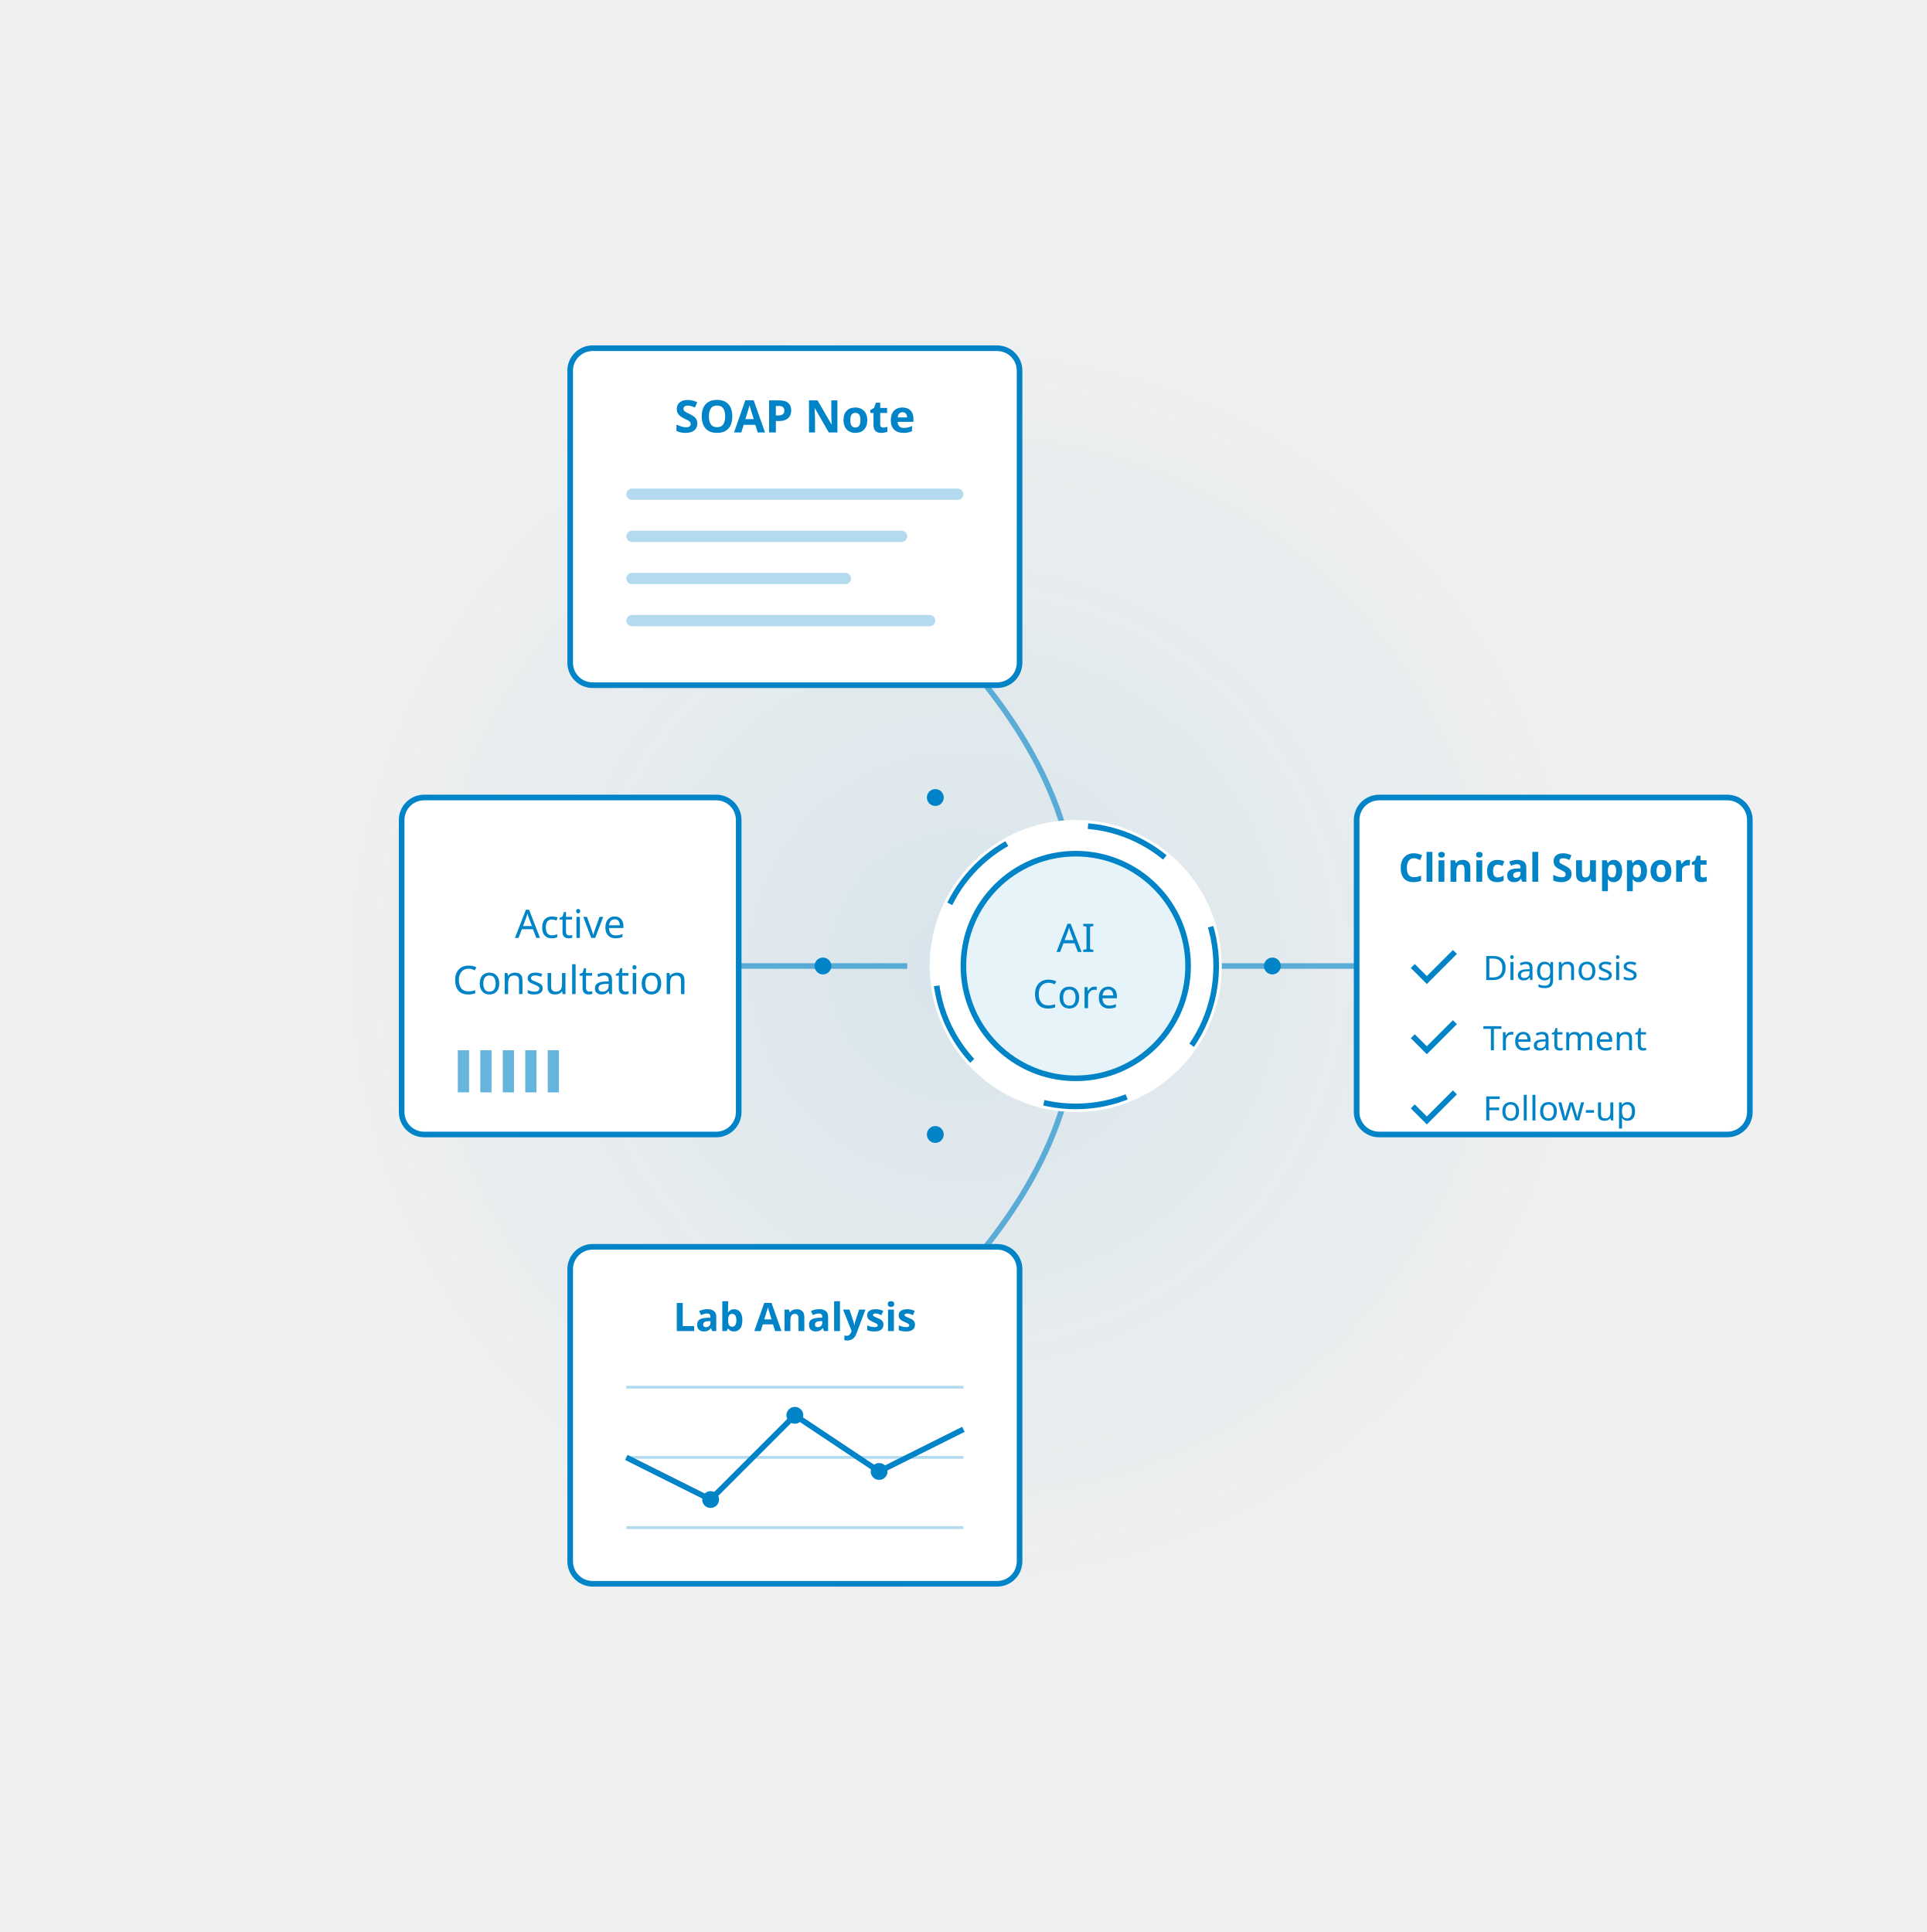
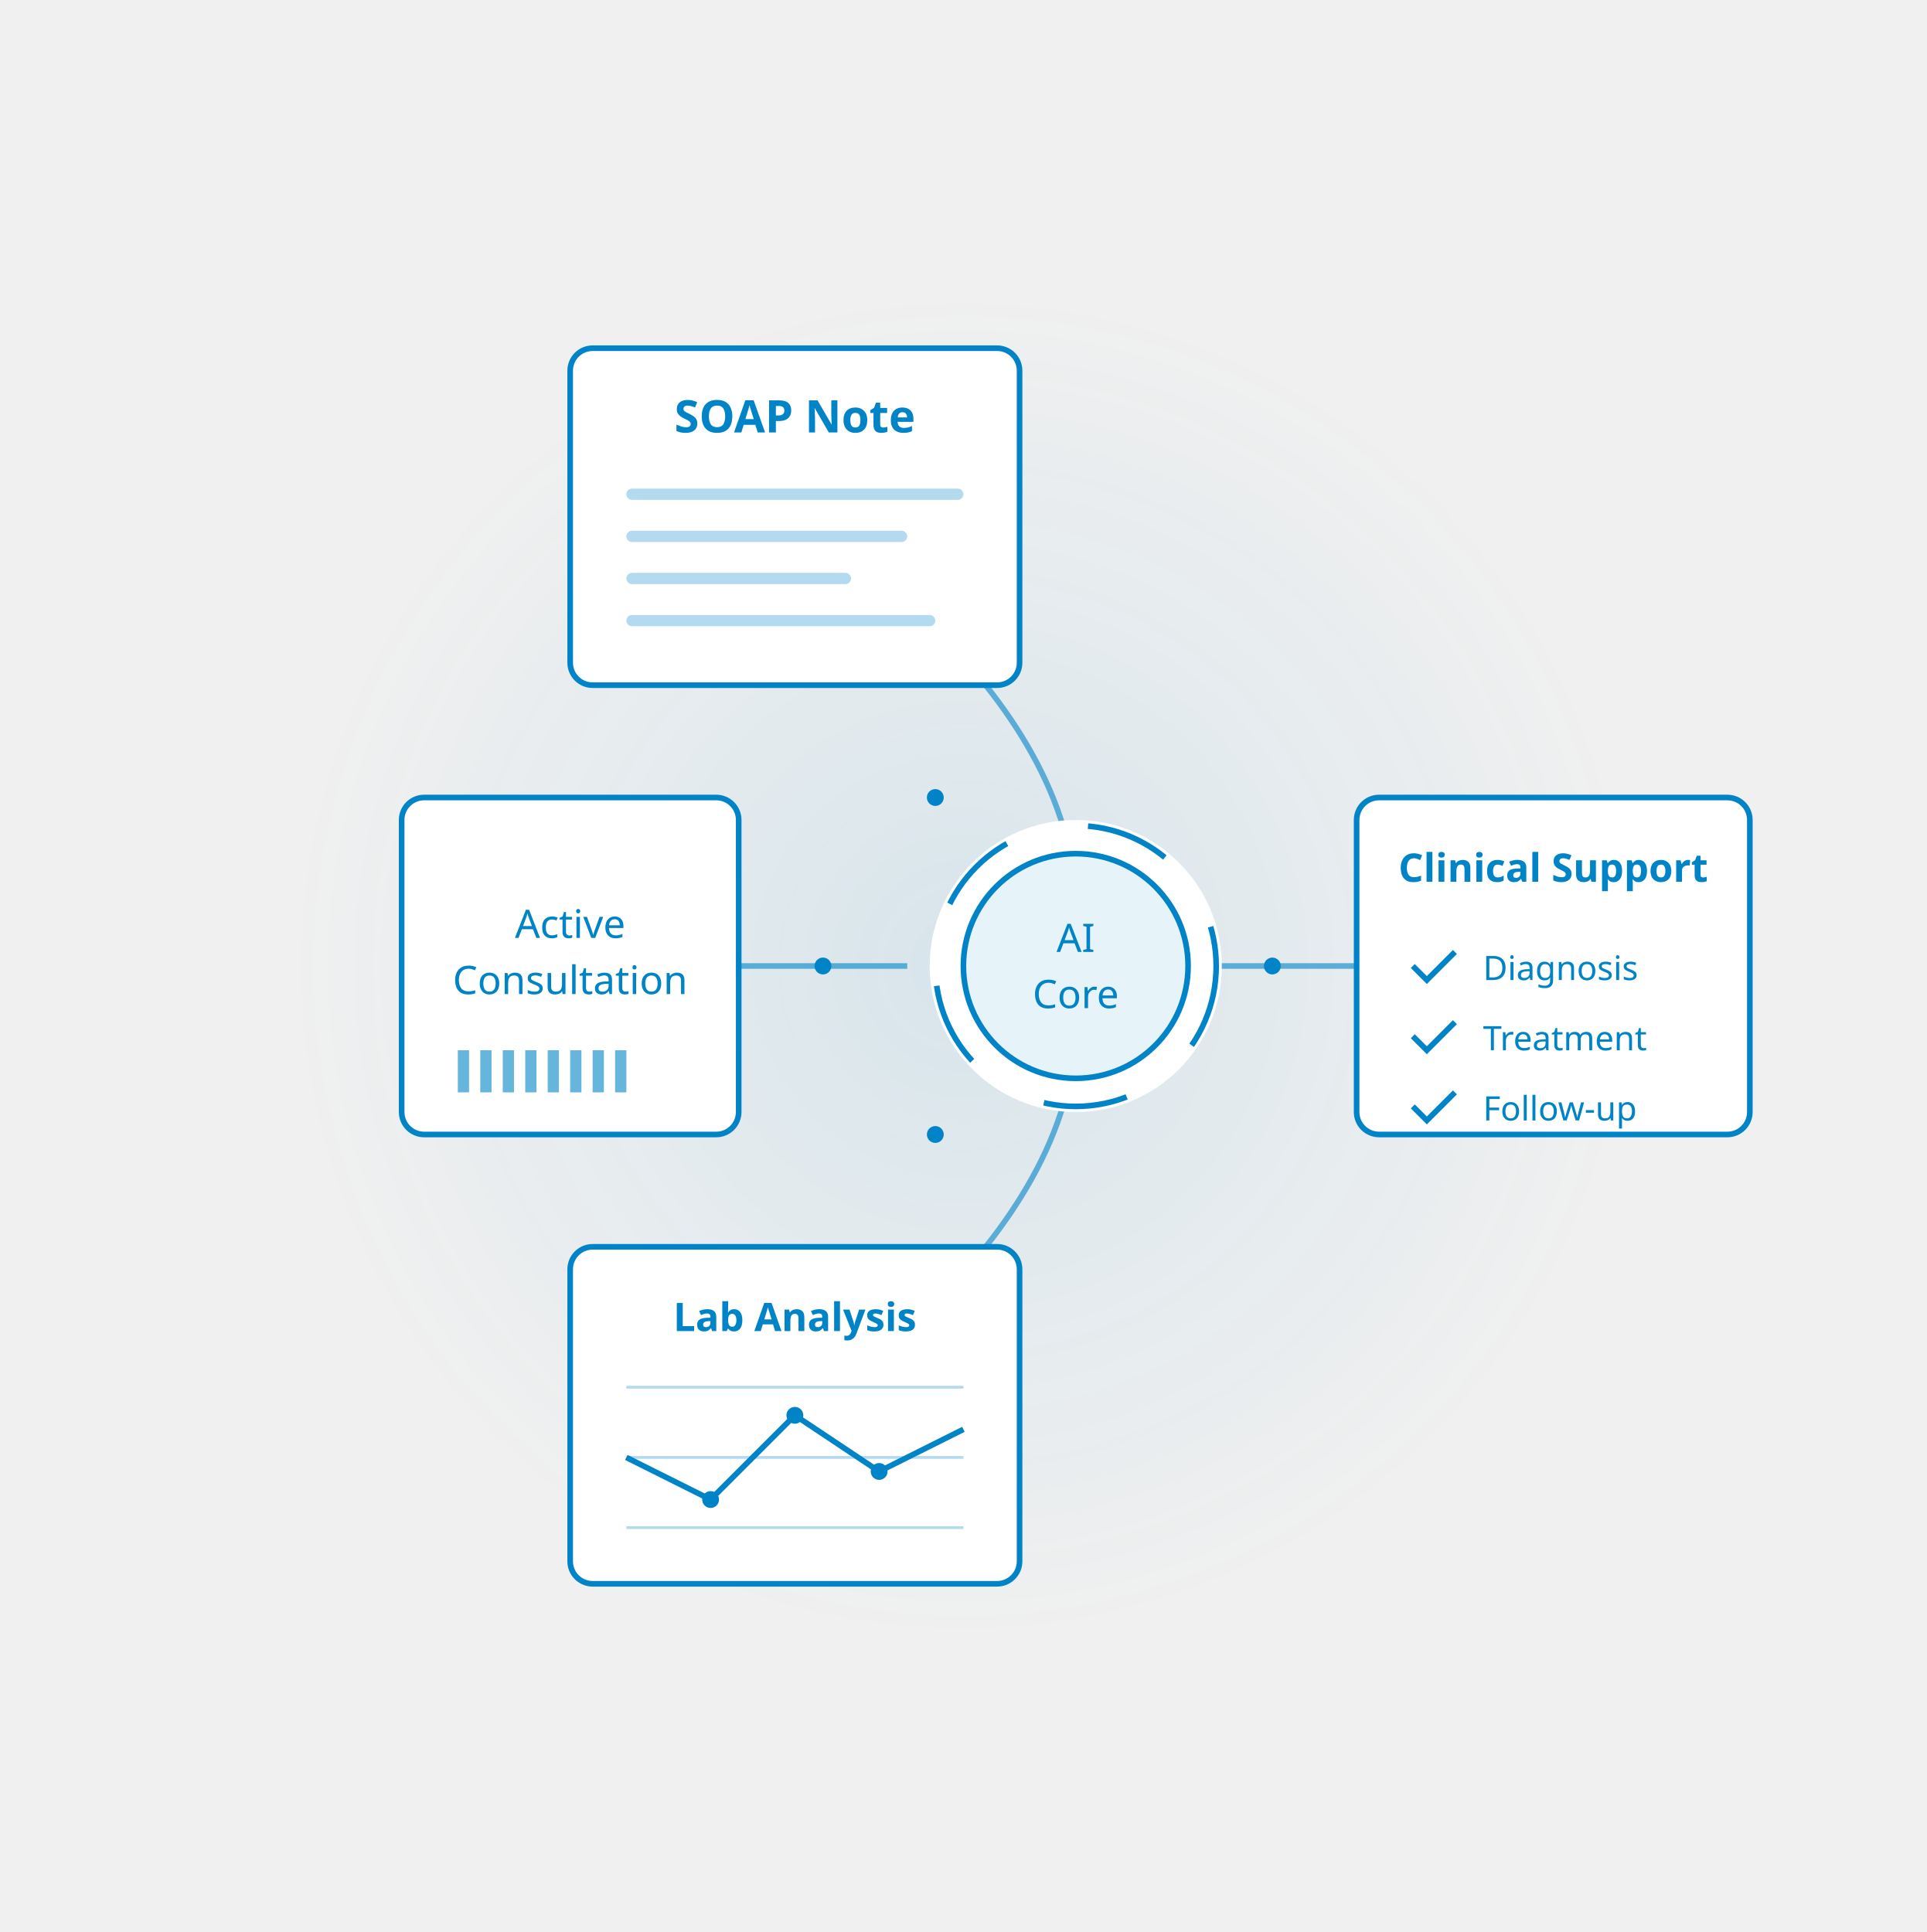
<svg xmlns="http://www.w3.org/2000/svg" width="686" height="688" viewBox="0 0 686 688" fill="none">
  <g clip-path="url(#clip0_101_2)">
    <circle cx="343" cy="344" r="240" fill="url(#blue-gradient)" fill-opacity="0.1" />
    <g stroke="#0084C7" stroke-width="2">
      <g opacity="0.6">
        <path d="M263 344 L323 344">
          <animate attributeName="stroke-dashoffset" values="20;0" dur="1s" repeatCount="indefinite" />
          <animate attributeName="stroke-dasharray" values="5,5" dur="1s" repeatCount="indefinite" />
        </path>
        <path d="M423 344 L483 344">
          <animate attributeName="stroke-dashoffset" values="20;0" dur="1s" repeatCount="indefinite" />
          <animate attributeName="stroke-dasharray" values="5,5" dur="1s" repeatCount="indefinite" />
        </path>
        <path d="M383 324 C383 244 283 184 283 184" style="mix-blend-mode: multiply;">
          <animate attributeName="stroke-dashoffset" values="20;0" dur="1s" repeatCount="indefinite" />
          <animate attributeName="stroke-dasharray" values="5,5" dur="1s" repeatCount="indefinite" />
        </path>
        <path d="M383 364 C383 444 283 504 283 504" style="mix-blend-mode: multiply;">
          <animate attributeName="stroke-dashoffset" values="0;20" dur="1s" repeatCount="indefinite" />
          <animate attributeName="stroke-dasharray" values="5,5" dur="1s" repeatCount="indefinite" />
        </path>
      </g>
    </g>
    <g>
      <circle cx="293" cy="344" r="3" fill="#0084C7">
        <animate attributeName="cx" values="263;323" dur="1s" repeatCount="indefinite" />
        <animate attributeName="opacity" values="0;1;0" dur="1s" repeatCount="indefinite" />
      </circle>
      <circle cx="333" cy="284" r="3" fill="#0084C7">
        <animate attributeName="cx" values="383;283" dur="2s" repeatCount="indefinite" />
        <animate attributeName="cy" values="324;184" dur="2s" repeatCount="indefinite" />
        <animate attributeName="opacity" values="0;1;0" dur="2s" repeatCount="indefinite" />
      </circle>
      <circle cx="453" cy="344" r="3" fill="#0084C7">
        <animate attributeName="cx" values="423;483" dur="1s" repeatCount="indefinite" />
        <animate attributeName="opacity" values="0;1;0" dur="1s" repeatCount="indefinite" />
      </circle>
      <circle cx="333" cy="404" r="3" fill="#0084C7">
        <animate attributeName="cx" values="283;383" dur="2s" repeatCount="indefinite" />
        <animate attributeName="cy" values="504;364" dur="2s" repeatCount="indefinite" />
        <animate attributeName="opacity" values="0;1;0" dur="2s" repeatCount="indefinite" />
      </circle>
    </g>
    <g transform="translate(203, 124)">
      <rect width="160" height="120" rx="8" fill="white" stroke="#0084C7" stroke-width="2" />
      <text x="80" y="30" text-anchor="middle" font-family="system-ui" font-size="16" fill="#0084C7" font-weight="bold">SOAP Note</text>
      <g transform="translate(20, 50)">
        <rect width="120" height="4" rx="2" fill="#0084C7" opacity="0.3">
          <animate attributeName="width" values="0;120" dur="2s" repeatCount="indefinite" />
        </rect>
        <rect y="15" width="100" height="4" rx="2" fill="#0084C7" opacity="0.3">
          <animate attributeName="width" values="0;100" dur="2s" begin="0.5s" repeatCount="indefinite" />
        </rect>
        <rect y="30" width="80" height="4" rx="2" fill="#0084C7" opacity="0.3">
          <animate attributeName="width" values="0;80" dur="2s" begin="1s" repeatCount="indefinite" />
        </rect>
        <rect y="45" width="110" height="4" rx="2" fill="#0084C7" opacity="0.3">
          <animate attributeName="width" values="0;110" dur="2s" begin="1.5s" repeatCount="indefinite" />
        </rect>
      </g>
    </g>
    <g transform="translate(483, 284)">
      <rect width="140" height="120" rx="8" fill="white" stroke="#0084C7" stroke-width="2" />
      <text x="70" y="30" text-anchor="middle" font-family="system-ui" font-size="14" fill="#0084C7" font-weight="bold">Clinical Support</text>
      <g transform="translate(20, 50)">
        <path d="M0 10 L5 15 L15 5" stroke="#0084C7" stroke-width="2" fill="none">
          <animate attributeName="stroke-dasharray" values="0,20;20,0" dur="1s" begin="0s" repeatCount="indefinite" />
        </path>
        <text x="25" y="15" font-family="system-ui" font-size="12" fill="#0084C7">Diagnosis</text>
        <path d="M0 35 L5 40 L15 30" stroke="#0084C7" stroke-width="2" fill="none">
          <animate attributeName="stroke-dasharray" values="0,20;20,0" dur="1s" begin="0.3s" repeatCount="indefinite" />
        </path>
        <text x="25" y="40" font-family="system-ui" font-size="12" fill="#0084C7">Treatment</text>
        <path d="M0 60 L5 65 L15 55" stroke="#0084C7" stroke-width="2" fill="none">
          <animate attributeName="stroke-dasharray" values="0,20;20,0" dur="1s" begin="0.6s" repeatCount="indefinite" />
        </path>
        <text x="25" y="65" font-family="system-ui" font-size="12" fill="#0084C7">Follow-up</text>
      </g>
    </g>
    <g transform="translate(203, 444)">
      <rect width="160" height="120" rx="8" fill="white" stroke="#0084C7" stroke-width="2" />
      <text x="80" y="30" text-anchor="middle" font-family="system-ui" font-size="14" fill="#0084C7" font-weight="bold">Lab Analysis</text>
      <g transform="translate(20, 50)">
        <line x1="0" y1="50" x2="120" y2="50" stroke="#0084C7" stroke-width="1" opacity="0.3" />
        <line x1="0" y1="25" x2="120" y2="25" stroke="#0084C7" stroke-width="1" opacity="0.3" />
        <line x1="0" y1="0" x2="120" y2="0" stroke="#0084C7" stroke-width="1" opacity="0.3" />
        <path d="M0 25 L30 40 L60 10 L90 30 L120 15" stroke="#0084C7" stroke-width="2" fill="none">
          <animate attributeName="stroke-dasharray" values="0,200;200,0" dur="2s" repeatCount="indefinite" />
        </path>
        <circle cx="30" cy="40" r="3" fill="#0084C7">
          <animate attributeName="r" values="0;3;0" dur="2s" begin="0.5s" repeatCount="indefinite" />
        </circle>
        <circle cx="60" cy="10" r="3" fill="#0084C7">
          <animate attributeName="r" values="0;3;0" dur="2s" begin="1s" repeatCount="indefinite" />
        </circle>
        <circle cx="90" cy="30" r="3" fill="#0084C7">
          <animate attributeName="r" values="0;3;0" dur="2s" begin="1.5s" repeatCount="indefinite" />
        </circle>
      </g>
    </g>
    <g transform="translate(143, 284)">
      <rect width="120" height="120" rx="8" fill="white" stroke="#0084C7" stroke-width="2" />
      <text x="60" y="50" text-anchor="middle" font-family="system-ui" font-size="14" fill="#0084C7">Active</text>
      <text x="60" y="70" text-anchor="middle" font-family="system-ui" font-size="14" fill="#0084C7">Consultation</text>
      <g transform="translate(20, 90)">
        <rect x="0" y="0" width="4" height="15" fill="#0084C7" opacity="0.6">
-           <animate attributeName="height" values="15;5;15" dur="1s" repeatCount="indefinite" />
+           <animate attributeName="height" values="8;20;8" dur="0.8s" repeatCount="indefinite" />
        </rect>
        <rect x="8" y="0" width="4" height="15" fill="#0084C7" opacity="0.6">
-           <animate attributeName="height" values="5;15;5" dur="1s" repeatCount="indefinite" />
+           <animate attributeName="height" values="20;8;20" dur="0.8s" begin="0.1s" repeatCount="indefinite" />
        </rect>
        <rect x="16" y="0" width="4" height="15" fill="#0084C7" opacity="0.6">
-           <animate attributeName="height" values="15;5;15" dur="1s" repeatCount="indefinite" />
+           <animate attributeName="height" values="8;20;8" dur="0.8s" begin="0.2s" repeatCount="indefinite" />
        </rect>
        <rect x="24" y="0" width="4" height="15" fill="#0084C7" opacity="0.6">
-           <animate attributeName="height" values="5;15;5" dur="1s" repeatCount="indefinite" />
+           <animate attributeName="height" values="20;8;20" dur="0.8s" begin="0.3s" repeatCount="indefinite" />
        </rect>
        <rect x="32" y="0" width="4" height="15" fill="#0084C7" opacity="0.6">
-           <animate attributeName="height" values="15;5;15" dur="1s" repeatCount="indefinite" />
+           <animate attributeName="height" values="8;20;8" dur="0.8s" begin="0.4s" repeatCount="indefinite" />
+         </rect>
+         <rect x="40" y="0" width="4" height="15" fill="#0084C7" opacity="0.6">
+           <animate attributeName="height" values="20;8;20" dur="0.8s" begin="0.5s" repeatCount="indefinite" />
+         </rect>
+         <rect x="48" y="0" width="4" height="15" fill="#0084C7" opacity="0.6">
+           <animate attributeName="height" values="8;20;8" dur="0.8s" begin="0.6s" repeatCount="indefinite" />
+         </rect>
+         <rect x="56" y="0" width="4" height="15" fill="#0084C7" opacity="0.6">
+           <animate attributeName="height" values="20;8;20" dur="0.8s" begin="0.7s" repeatCount="indefinite" />
        </rect>
      </g>
    </g>
    <g transform="translate(323, 284)">
      <circle cx="60" cy="60" r="52" fill="white" />
      <circle cx="60" cy="60" r="40" fill="#0084C7" fill-opacity="0.1" stroke="#0084C7" stroke-width="2" />
      <text x="60" y="55" text-anchor="middle" font-family="system-ui" font-size="14" fill="#0084C7">AI</text>
      <text x="60" y="75" text-anchor="middle" font-family="system-ui" font-size="14" fill="#0084C7">Core</text>
      <circle cx="60" cy="60" r="50" stroke="#0084C7" stroke-width="2" stroke-dasharray="30 30" fill="none">
        <animateTransform attributeName="transform" type="rotate" from="0 60 60" to="360 60 60" dur="3s" repeatCount="indefinite" />
      </circle>
    </g>
  </g>
  <defs>
    <clipPath id="clip0_101_2">
      <rect width="686" height="688" fill="white" />
    </clipPath>
    <radialGradient id="blue-gradient" cx="0" cy="0" r="1" gradientUnits="userSpaceOnUse" gradientTransform="translate(343 344) rotate(90) scale(240)">
      <stop offset="0%" stop-color="#0084C7" />
      <stop offset="100%" stop-color="#0084C7" stop-opacity="0" />
    </radialGradient>
  </defs>
</svg>
